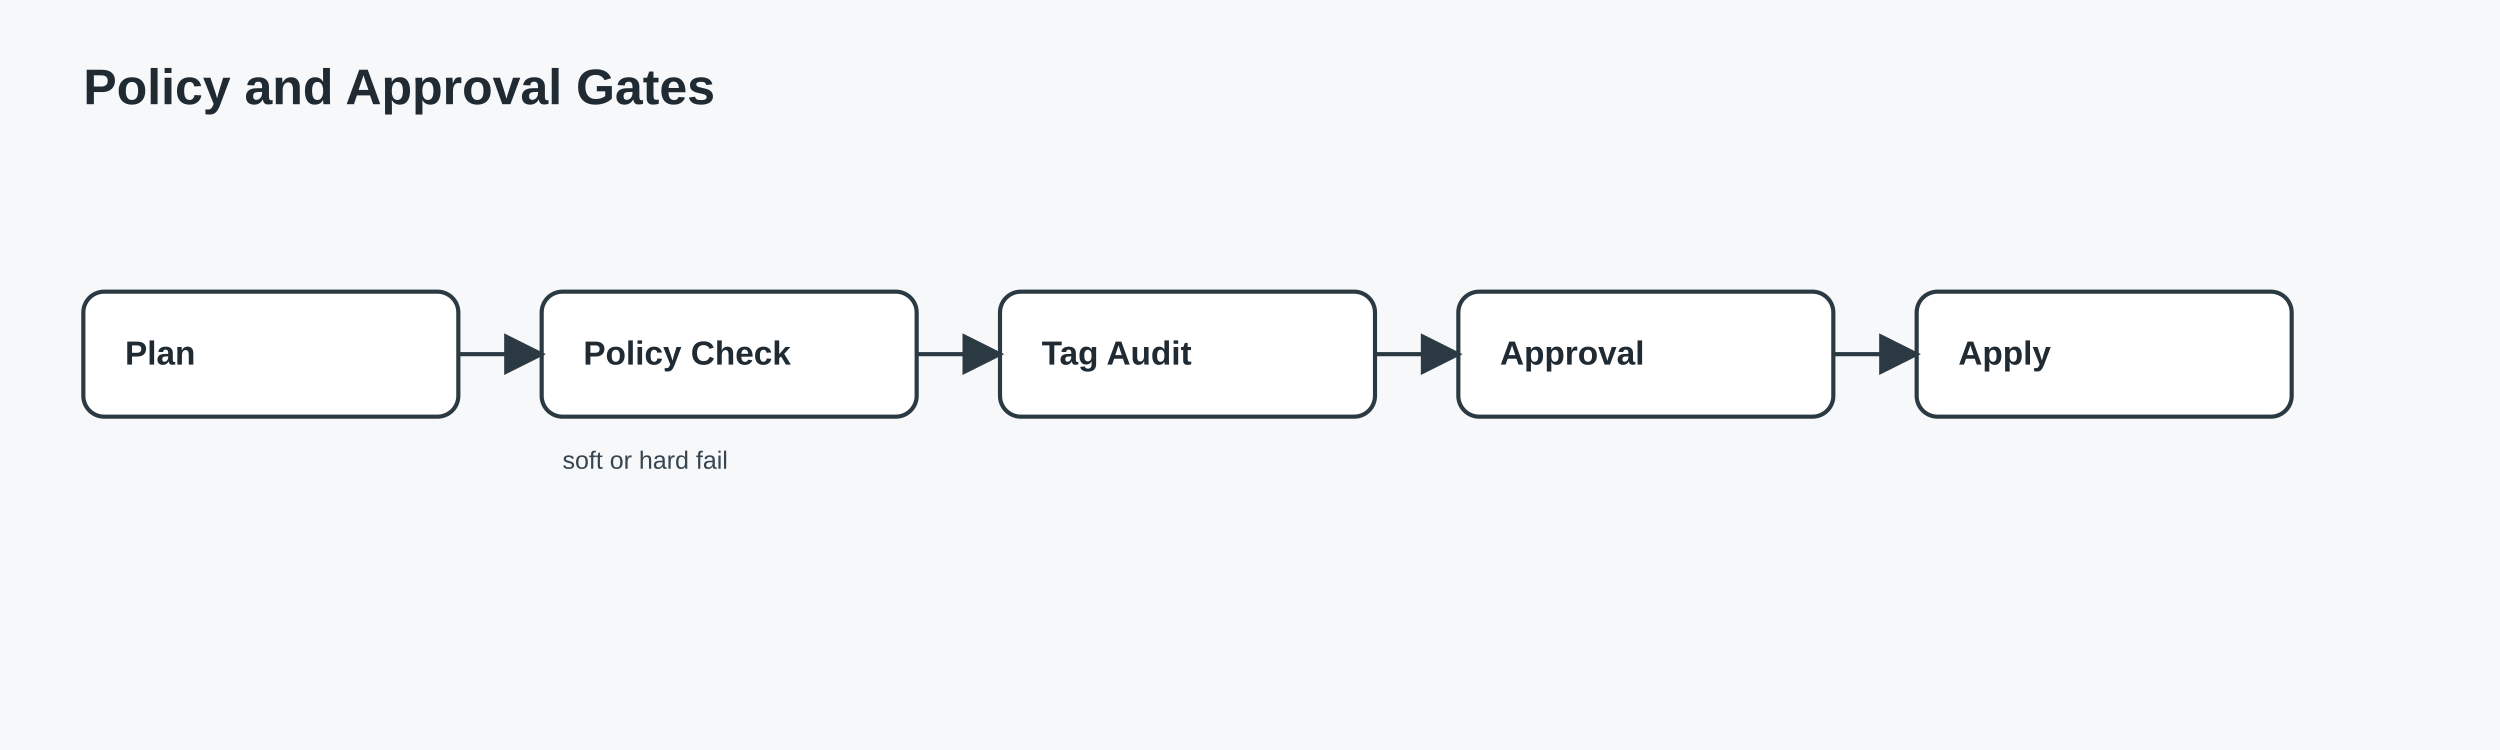
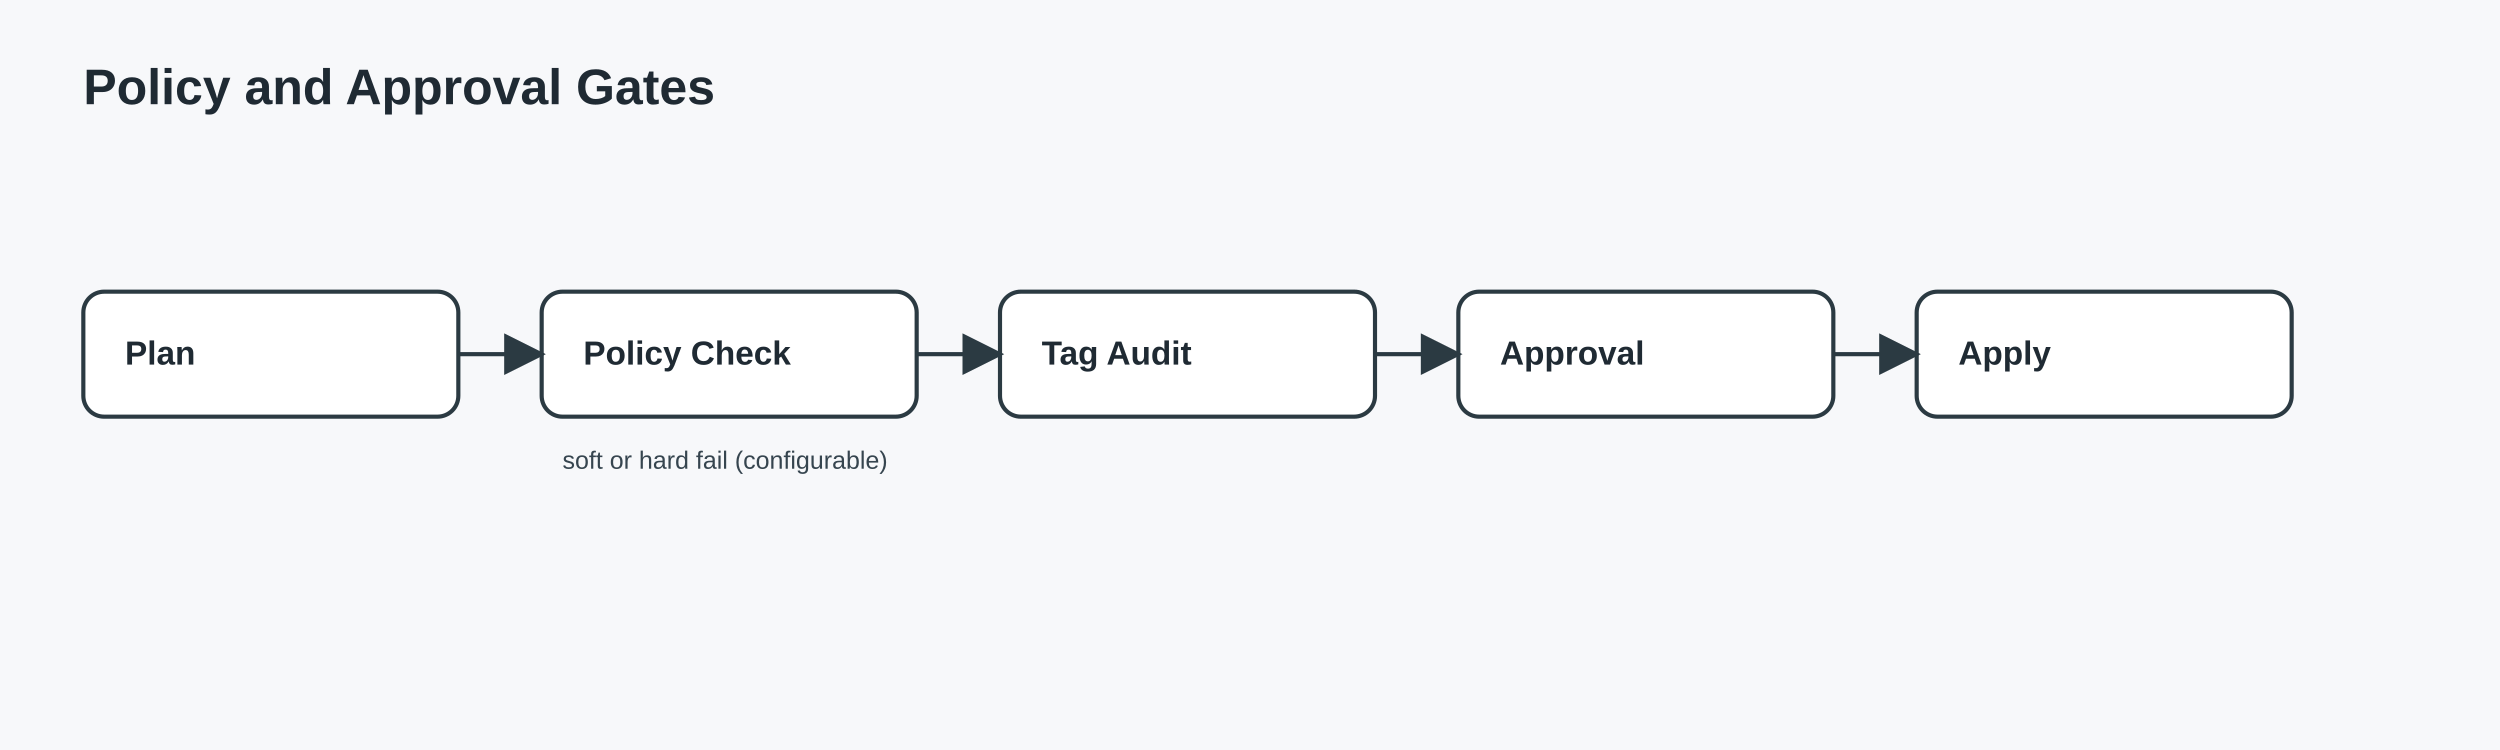
<svg xmlns="http://www.w3.org/2000/svg" width="1200" height="360" viewBox="0 0 1200 360">
  <defs>
    <marker id="arrow" markerWidth="10" markerHeight="10" refX="9" refY="5" orient="auto" markerUnits="strokeWidth">
      <path d="M 0 0 L 10 5 L 0 10 z" fill="#2b3a42" />
    </marker>
    <style>
      .bg { fill: #f7f8fa; }
      .title { font: 700 24px 'Segoe UI', Arial, sans-serif; fill: #1f2a33; }
      .box { fill: #ffffff; stroke: #2b3a42; stroke-width: 2; rx: 10; }
      .label { font: 600 16px 'Segoe UI', Arial, sans-serif; fill: #1f2a33; }
      .sub { font: 12px 'Segoe UI', Arial, sans-serif; fill: #5c6b73; }
      .line { stroke: #2b3a42; stroke-width: 2; marker-end: url(#arrow); fill: none; }
      .note { font: 12px 'Segoe UI', Arial, sans-serif; fill: #36454f; }
    </style>
  </defs>
  <rect class="bg" x="0" y="0" width="1200" height="360" />
  <text class="title" x="40" y="50">Policy and Approval Gates</text>
  <rect class="box" x="40" y="140" width="180" height="60" />
  <text class="label" x="60" y="175">Plan</text>
  <rect class="box" x="260" y="140" width="180" height="60" />
  <text class="label" x="280" y="175">Policy Check</text>
  <rect class="box" x="480" y="140" width="180" height="60" />
  <text class="label" x="500" y="175">Tag Audit</text>
  <rect class="box" x="700" y="140" width="180" height="60" />
  <text class="label" x="720" y="175">Approval</text>
  <rect class="box" x="920" y="140" width="180" height="60" />
  <text class="label" x="940" y="175">Apply</text>
-   <text class="note" x="270" y="225">soft or hard fail</text>
+   <text class="note" x="270" y="225">soft or hard fail (configurable)</text>
  <line class="line" x1="220" y1="170" x2="260" y2="170" />
  <line class="line" x1="440" y1="170" x2="480" y2="170" />
  <line class="line" x1="660" y1="170" x2="700" y2="170" />
  <line class="line" x1="880" y1="170" x2="920" y2="170" />
</svg>
